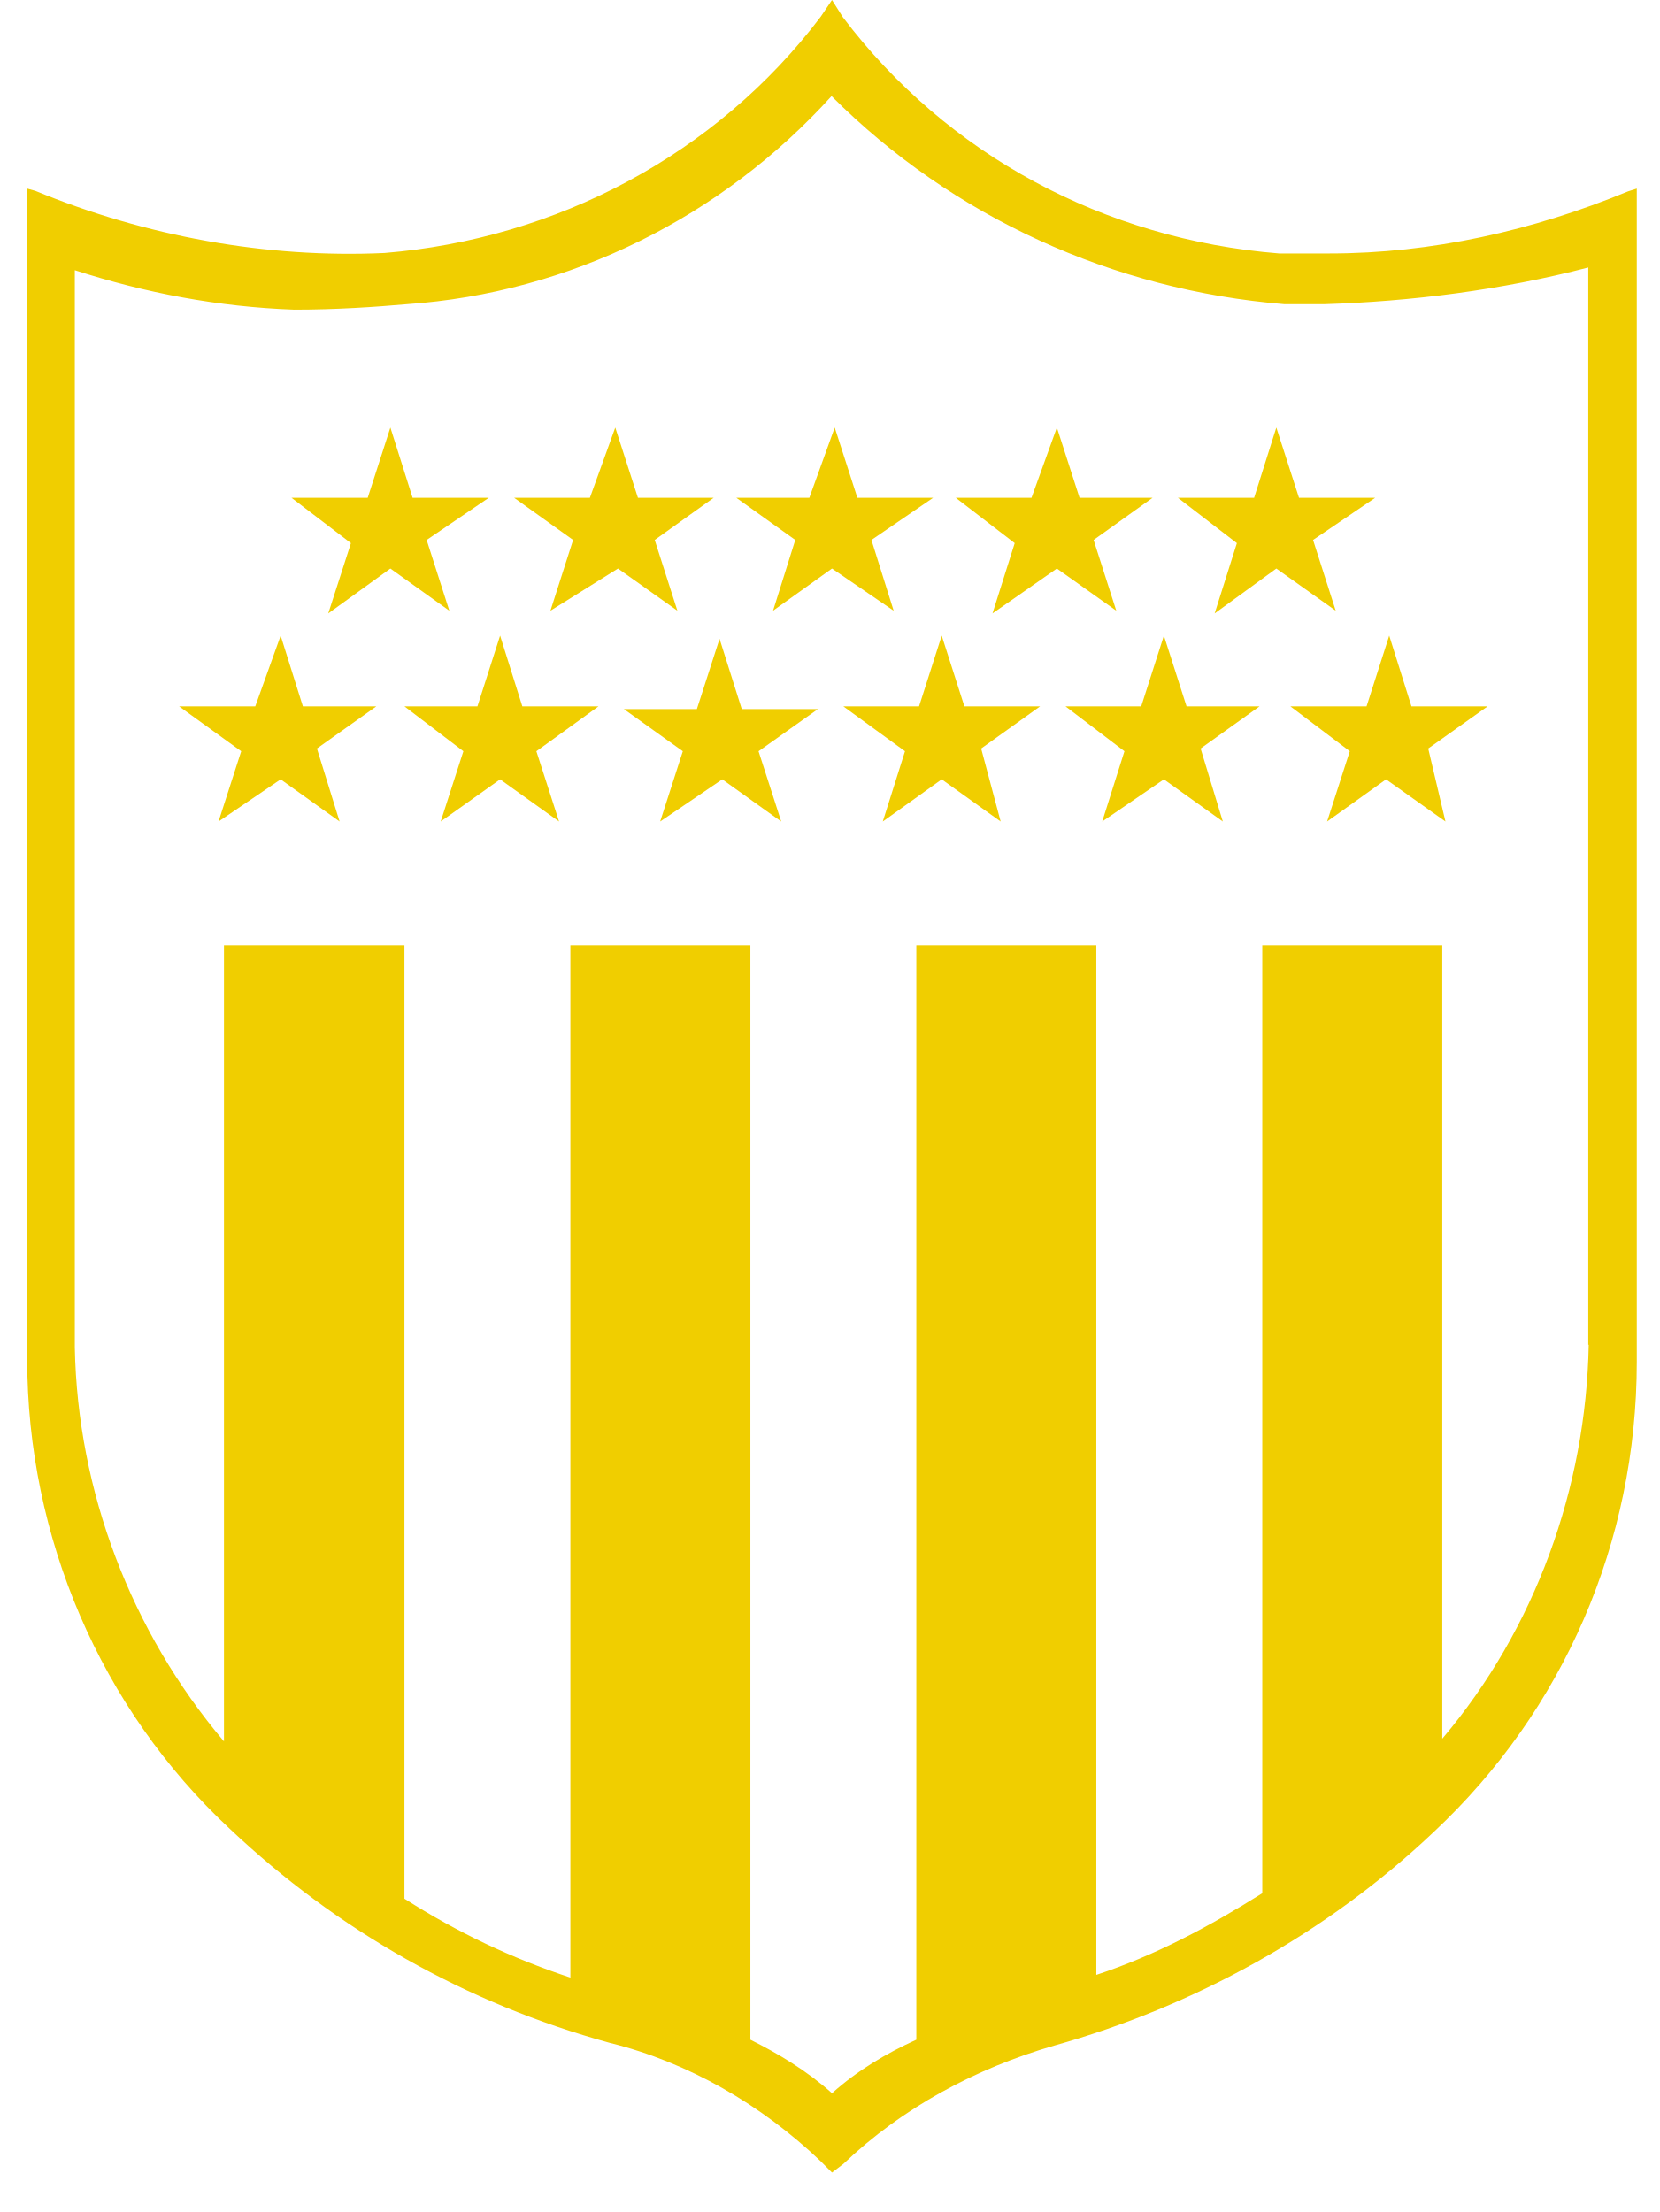
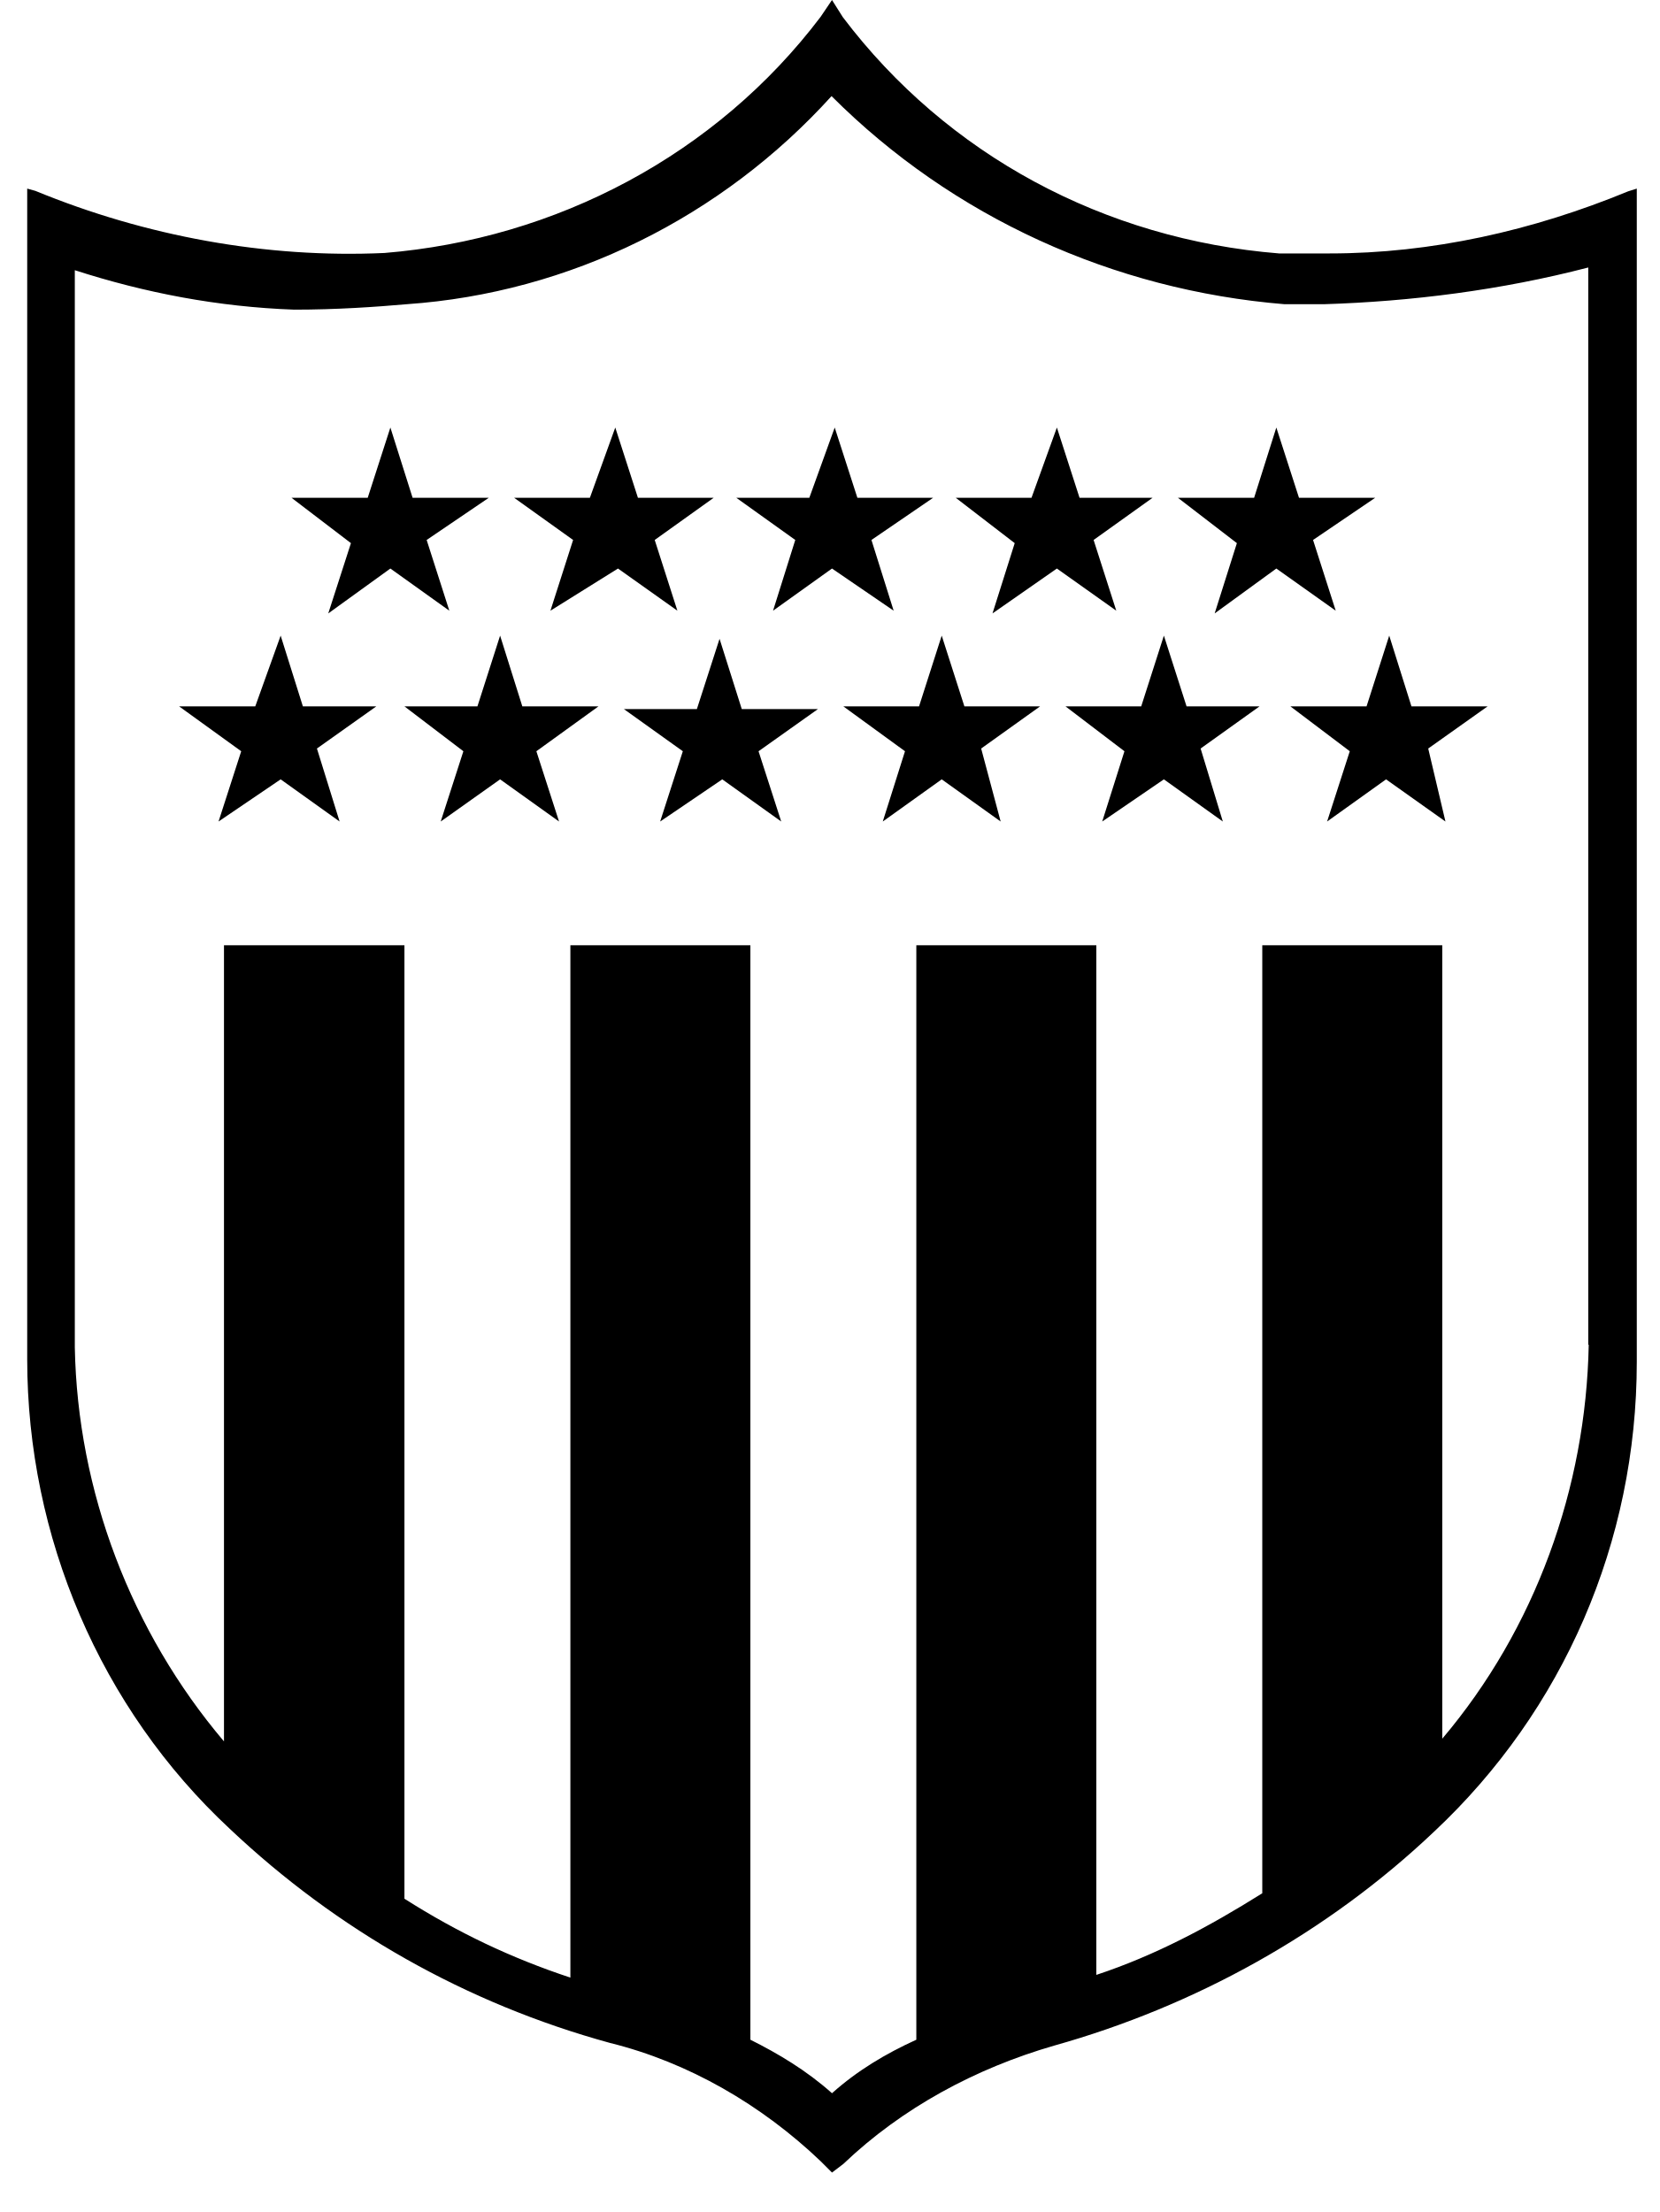
<svg xmlns="http://www.w3.org/2000/svg" version="1.1" id="Capa_1" x="0px" y="0px" viewBox="0 0 366 487.9" style="enable-background:new 0 0 366 487.9;" xml:space="preserve">
  <style type="text/css">
	.st0{fill:#F0CE00;}
</style>
  <g>
-     <polygon class="st0" points="144.4,119.1 157.4,109.8 140.7,109.8 135.7,94.3 130.1,109.8 113.4,109.8 126.4,119.1 121.4,134.7    136.3,125.4 149.4,134.7  " />
-     <polygon class="st0" points="163.6,156.4 158.7,140.9 153.7,156.4 137.6,156.4 150.6,165.7 145.6,181.2 159.3,171.9 172.3,181.2    167.3,165.7 180.4,156.4  " />
-     <polygon class="st0" points="66.8,155.8 61.9,140.2 56.3,155.8 39.5,155.8 53.2,165.7 48.2,181.2 61.9,171.9 74.9,181.2    69.9,165.1 83,155.8  " />
-     <polygon class="st0" points="110.3,140.2 105.3,155.8 89.2,155.8 102.2,165.7 97.2,181.2 110.3,171.9 123.3,181.2 118.3,165.7    132,155.8 115.2,155.8  " />
-     <polygon class="st0" points="212.7,155.8 207.7,140.2 202.7,155.8 186,155.8 199.6,165.7 194.7,181.2 207.7,171.9 220.7,181.2    216.4,165.1 229.4,155.8  " />
-     <polygon class="st0" points="94.1,119.1 107.8,109.8 91,109.8 86.1,94.3 81.1,109.8 64.3,109.8 77.4,119.8 72.4,135.3 86.1,125.4    99.1,134.7  " />
-     <polygon class="st0" points="192.2,119.1 205.8,109.8 189.1,109.8 184.1,94.3 178.5,109.8 162.4,109.8 175.4,119.1 170.5,134.7    183.5,125.4 197.1,134.7  " />
-     <polygon class="st0" points="241.2,119.1 254.2,109.8 238.1,109.8 233.1,94.3 227.5,109.8 210.8,109.8 223.8,119.8 218.9,135.3    233.1,125.4 246.2,134.7  " />
-     <path class="st0" d="M359.1,42.2c-21.1,8.7-43.4,13.7-65.8,13.7c-3.7,0-8.1,0-11.2,0c-38.5-3.1-73.2-21.7-96.2-52.1L183.5,0   L181,3.7c-23,30.4-58.3,49-96.2,52.1c-26.1,1.2-52.7-3.7-77-13.7L6,41.6v258.2c0,39.1,16.1,77,44.7,103.6   c23.6,22.3,52.1,38.5,83.8,47.2c17.4,4.3,33.5,13.7,46.5,26.1l2.5,2.5l2.5-1.9c13-12.4,29.2-21.1,46.5-26.1   c31-8.7,60.2-24.8,83.8-47.2c28.5-26.7,44.7-63.9,44.7-103.6V41.6L359.1,42.2z M350.4,296.6c-0.6,31.6-11.8,62.7-32.3,86.9v-175   h-39.7v209.1c-11.8,7.4-23.6,13.7-36.6,18V208.5h-39.7v241.4c-6.8,3.1-13,6.8-18.6,11.8c-5.6-5-11.8-8.7-18-11.8V208.5h-39.7v227.7   c-13-4.3-24.8-9.9-36.6-17.4V208.5H49.4v175.6c-20.5-24.2-32.3-55.2-32.9-86.9V59.6c15.5,5,31.6,8.1,48.4,8.7   c9.3,0,18-0.6,24.8-1.2c36-2.5,69.5-19.2,93.7-45.9c26.7,26.7,62.1,42.8,99.9,45.9c1.2,0,5,0,8.7,0c19.2-0.6,39.1-3.1,58.3-8.1   V296.6z" />
-     <polygon class="st0" points="281.5,94.3 276.6,109.8 259.8,109.8 272.8,119.8 267.9,135.3 281.5,125.4 294.6,134.7 289.6,119.1    303.3,109.8 286.5,109.8  " />
-     <polygon class="st0" points="284.6,155.8 297.7,165.7 292.7,181.2 305.7,171.9 318.8,181.2 315,165.1 328.1,155.8 311.3,155.8    306.4,140.2 301.4,155.8  " />
-     <polygon class="st0" points="261.7,155.8 256.7,140.2 251.7,155.8 235,155.8 248,165.7 243.1,181.2 256.7,171.9 269.7,181.2    264.8,165.1 277.8,155.8  " />
+     <polygon className="st0" points="144.4,119.1 157.4,109.8 140.7,109.8 135.7,94.3 130.1,109.8 113.4,109.8 126.4,119.1 121.4,134.7    136.3,125.4 149.4,134.7  " />
+     <polygon className="st0" points="163.6,156.4 158.7,140.9 153.7,156.4 137.6,156.4 150.6,165.7 145.6,181.2 159.3,171.9 172.3,181.2    167.3,165.7 180.4,156.4  " />
+     <polygon className="st0" points="66.8,155.8 61.9,140.2 56.3,155.8 39.5,155.8 53.2,165.7 48.2,181.2 61.9,171.9 74.9,181.2    69.9,165.1 83,155.8  " />
+     <polygon className="st0" points="110.3,140.2 105.3,155.8 89.2,155.8 102.2,165.7 97.2,181.2 110.3,171.9 123.3,181.2 118.3,165.7    132,155.8 115.2,155.8  " />
+     <polygon className="st0" points="212.7,155.8 207.7,140.2 202.7,155.8 186,155.8 199.6,165.7 194.7,181.2 207.7,171.9 220.7,181.2    216.4,165.1 229.4,155.8  " />
+     <polygon className="st0" points="94.1,119.1 107.8,109.8 91,109.8 86.1,94.3 81.1,109.8 64.3,109.8 77.4,119.8 72.4,135.3 86.1,125.4    99.1,134.7  " />
+     <polygon className="st0" points="192.2,119.1 205.8,109.8 189.1,109.8 184.1,94.3 178.5,109.8 162.4,109.8 175.4,119.1 170.5,134.7    183.5,125.4 197.1,134.7  " />
+     <polygon className="st0" points="241.2,119.1 254.2,109.8 238.1,109.8 233.1,94.3 227.5,109.8 210.8,109.8 223.8,119.8 218.9,135.3    233.1,125.4 246.2,134.7  " />
+     <path className="st0" d="M359.1,42.2c-21.1,8.7-43.4,13.7-65.8,13.7c-3.7,0-8.1,0-11.2,0c-38.5-3.1-73.2-21.7-96.2-52.1L183.5,0   L181,3.7c-23,30.4-58.3,49-96.2,52.1c-26.1,1.2-52.7-3.7-77-13.7L6,41.6v258.2c0,39.1,16.1,77,44.7,103.6   c23.6,22.3,52.1,38.5,83.8,47.2c17.4,4.3,33.5,13.7,46.5,26.1l2.5,2.5l2.5-1.9c13-12.4,29.2-21.1,46.5-26.1   c31-8.7,60.2-24.8,83.8-47.2c28.5-26.7,44.7-63.9,44.7-103.6V41.6L359.1,42.2z M350.4,296.6c-0.6,31.6-11.8,62.7-32.3,86.9v-175   h-39.7v209.1c-11.8,7.4-23.6,13.7-36.6,18V208.5h-39.7v241.4c-6.8,3.1-13,6.8-18.6,11.8c-5.6-5-11.8-8.7-18-11.8V208.5h-39.7v227.7   c-13-4.3-24.8-9.9-36.6-17.4V208.5H49.4v175.6c-20.5-24.2-32.3-55.2-32.9-86.9V59.6c15.5,5,31.6,8.1,48.4,8.7   c9.3,0,18-0.6,24.8-1.2c36-2.5,69.5-19.2,93.7-45.9c26.7,26.7,62.1,42.8,99.9,45.9c1.2,0,5,0,8.7,0c19.2-0.6,39.1-3.1,58.3-8.1   V296.6z" />
+     <polygon className="st0" points="281.5,94.3 276.6,109.8 259.8,109.8 272.8,119.8 267.9,135.3 281.5,125.4 294.6,134.7 289.6,119.1    303.3,109.8 286.5,109.8  " />
+     <polygon className="st0" points="284.6,155.8 297.7,165.7 292.7,181.2 305.7,171.9 318.8,181.2 315,165.1 328.1,155.8 311.3,155.8    306.4,140.2 301.4,155.8  " />
+     <polygon className="st0" points="261.7,155.8 256.7,140.2 251.7,155.8 235,155.8 248,165.7 243.1,181.2 256.7,171.9 269.7,181.2    264.8,165.1 277.8,155.8  " />
  </g>
</svg>
